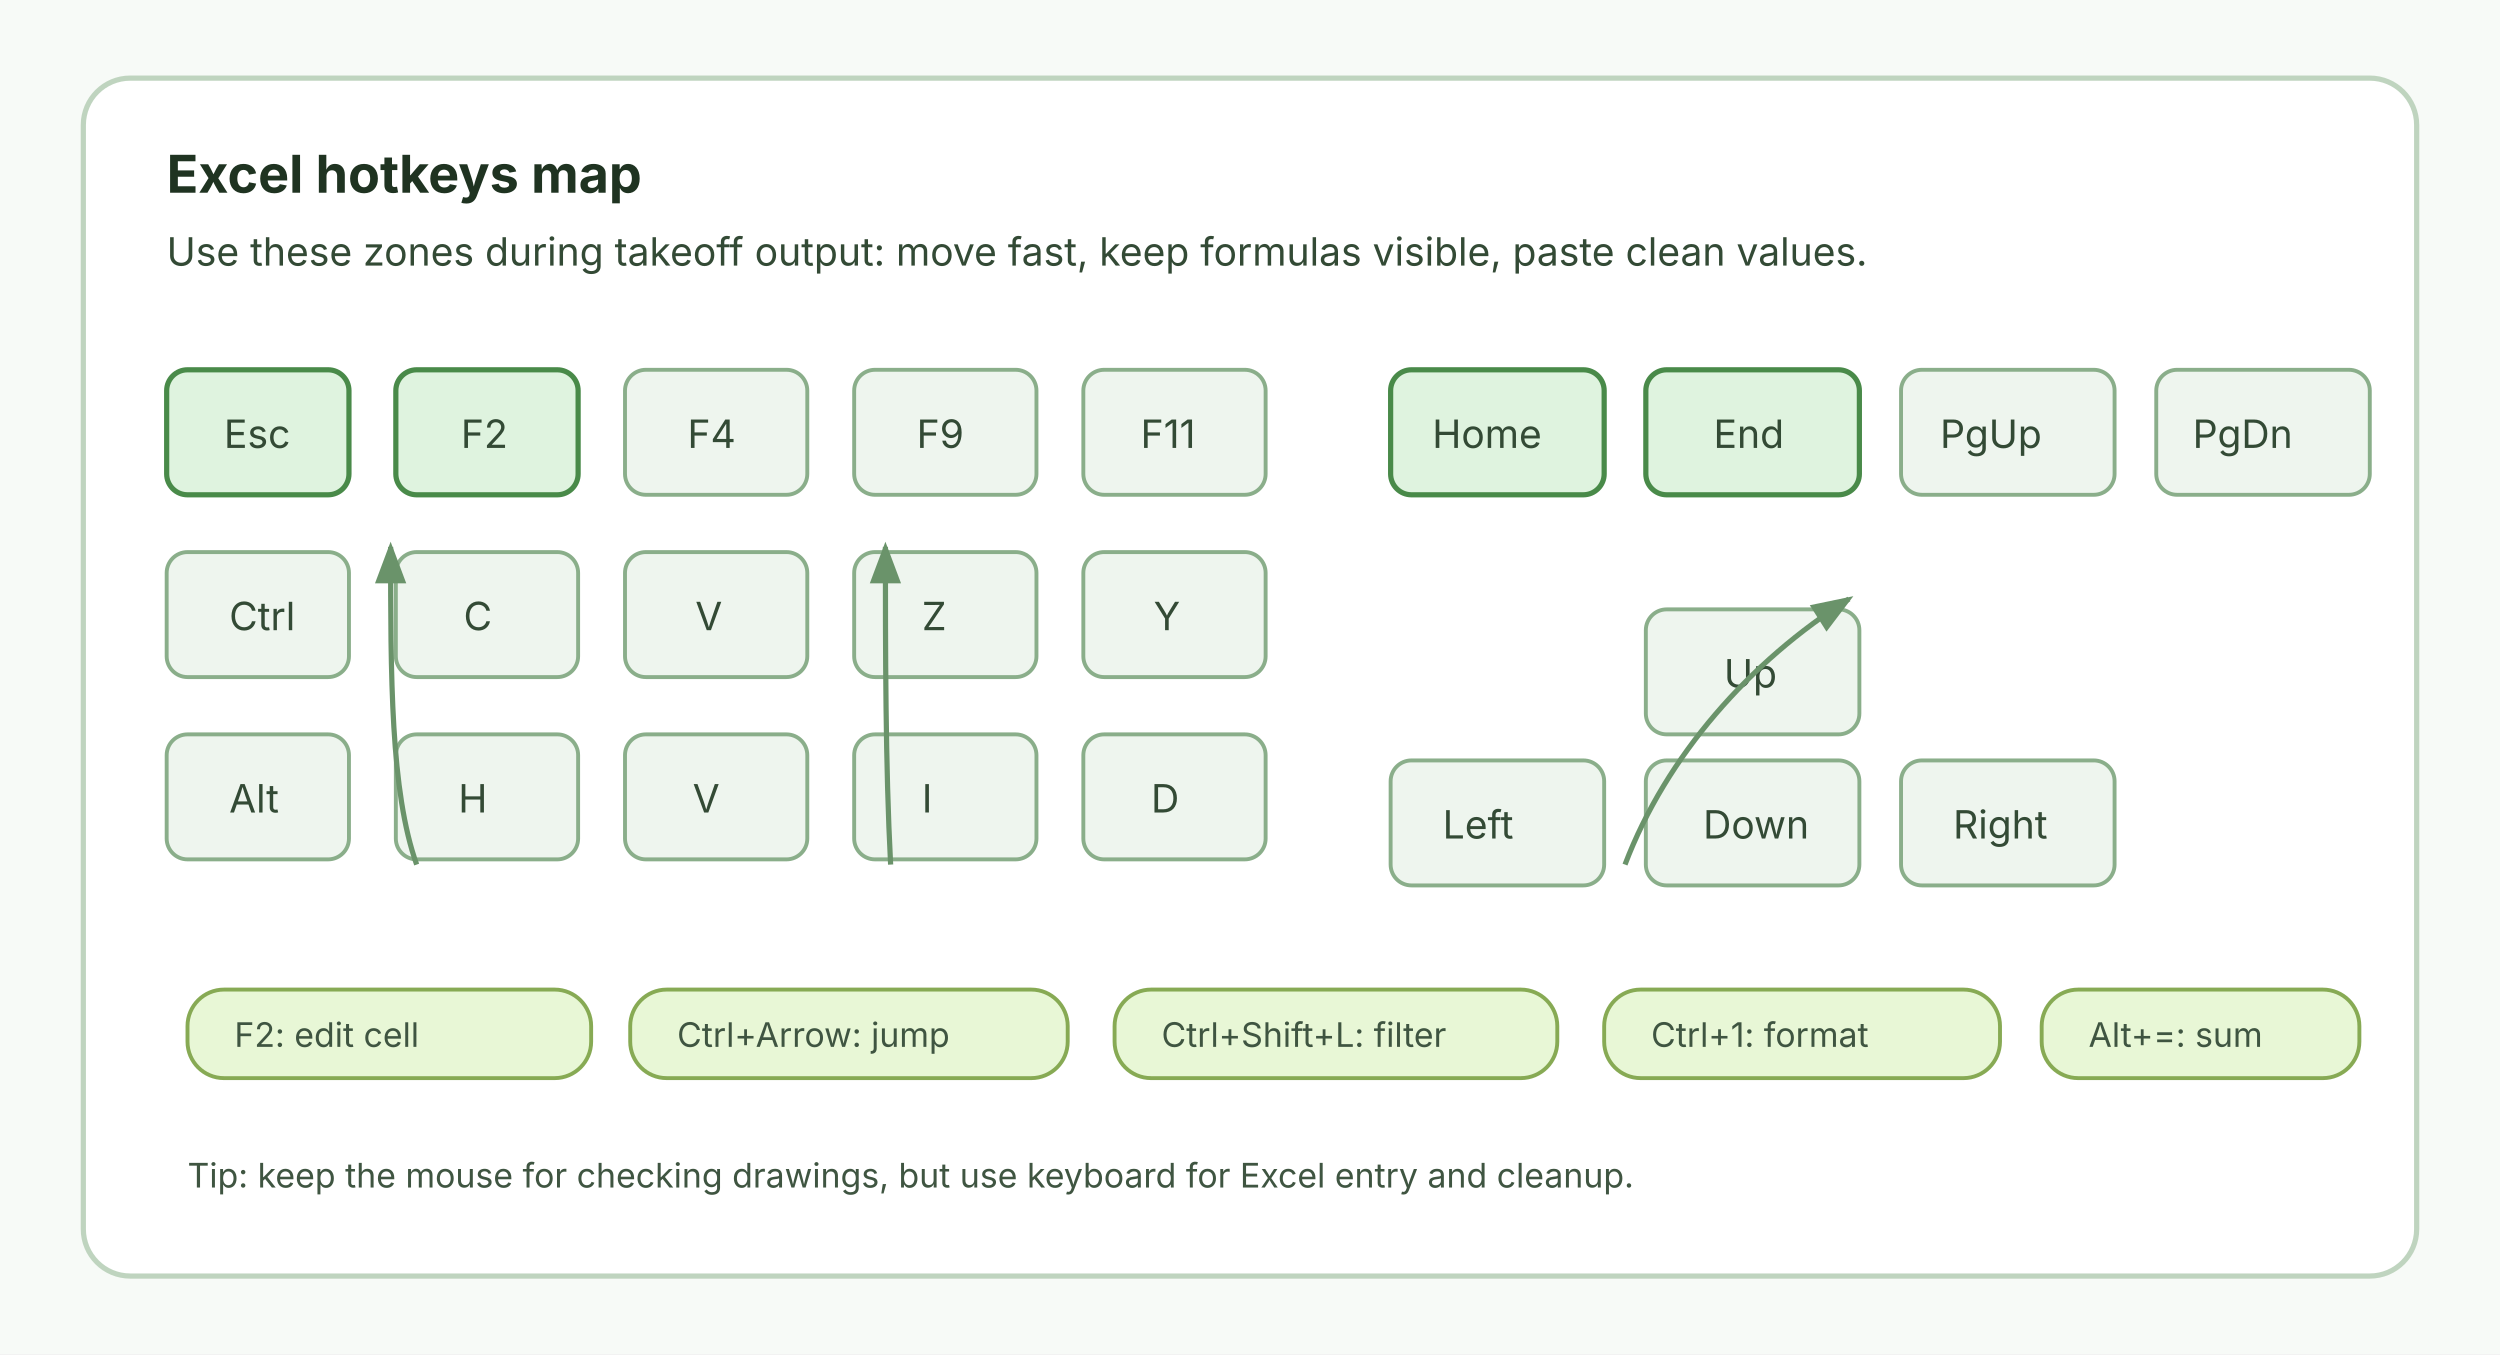
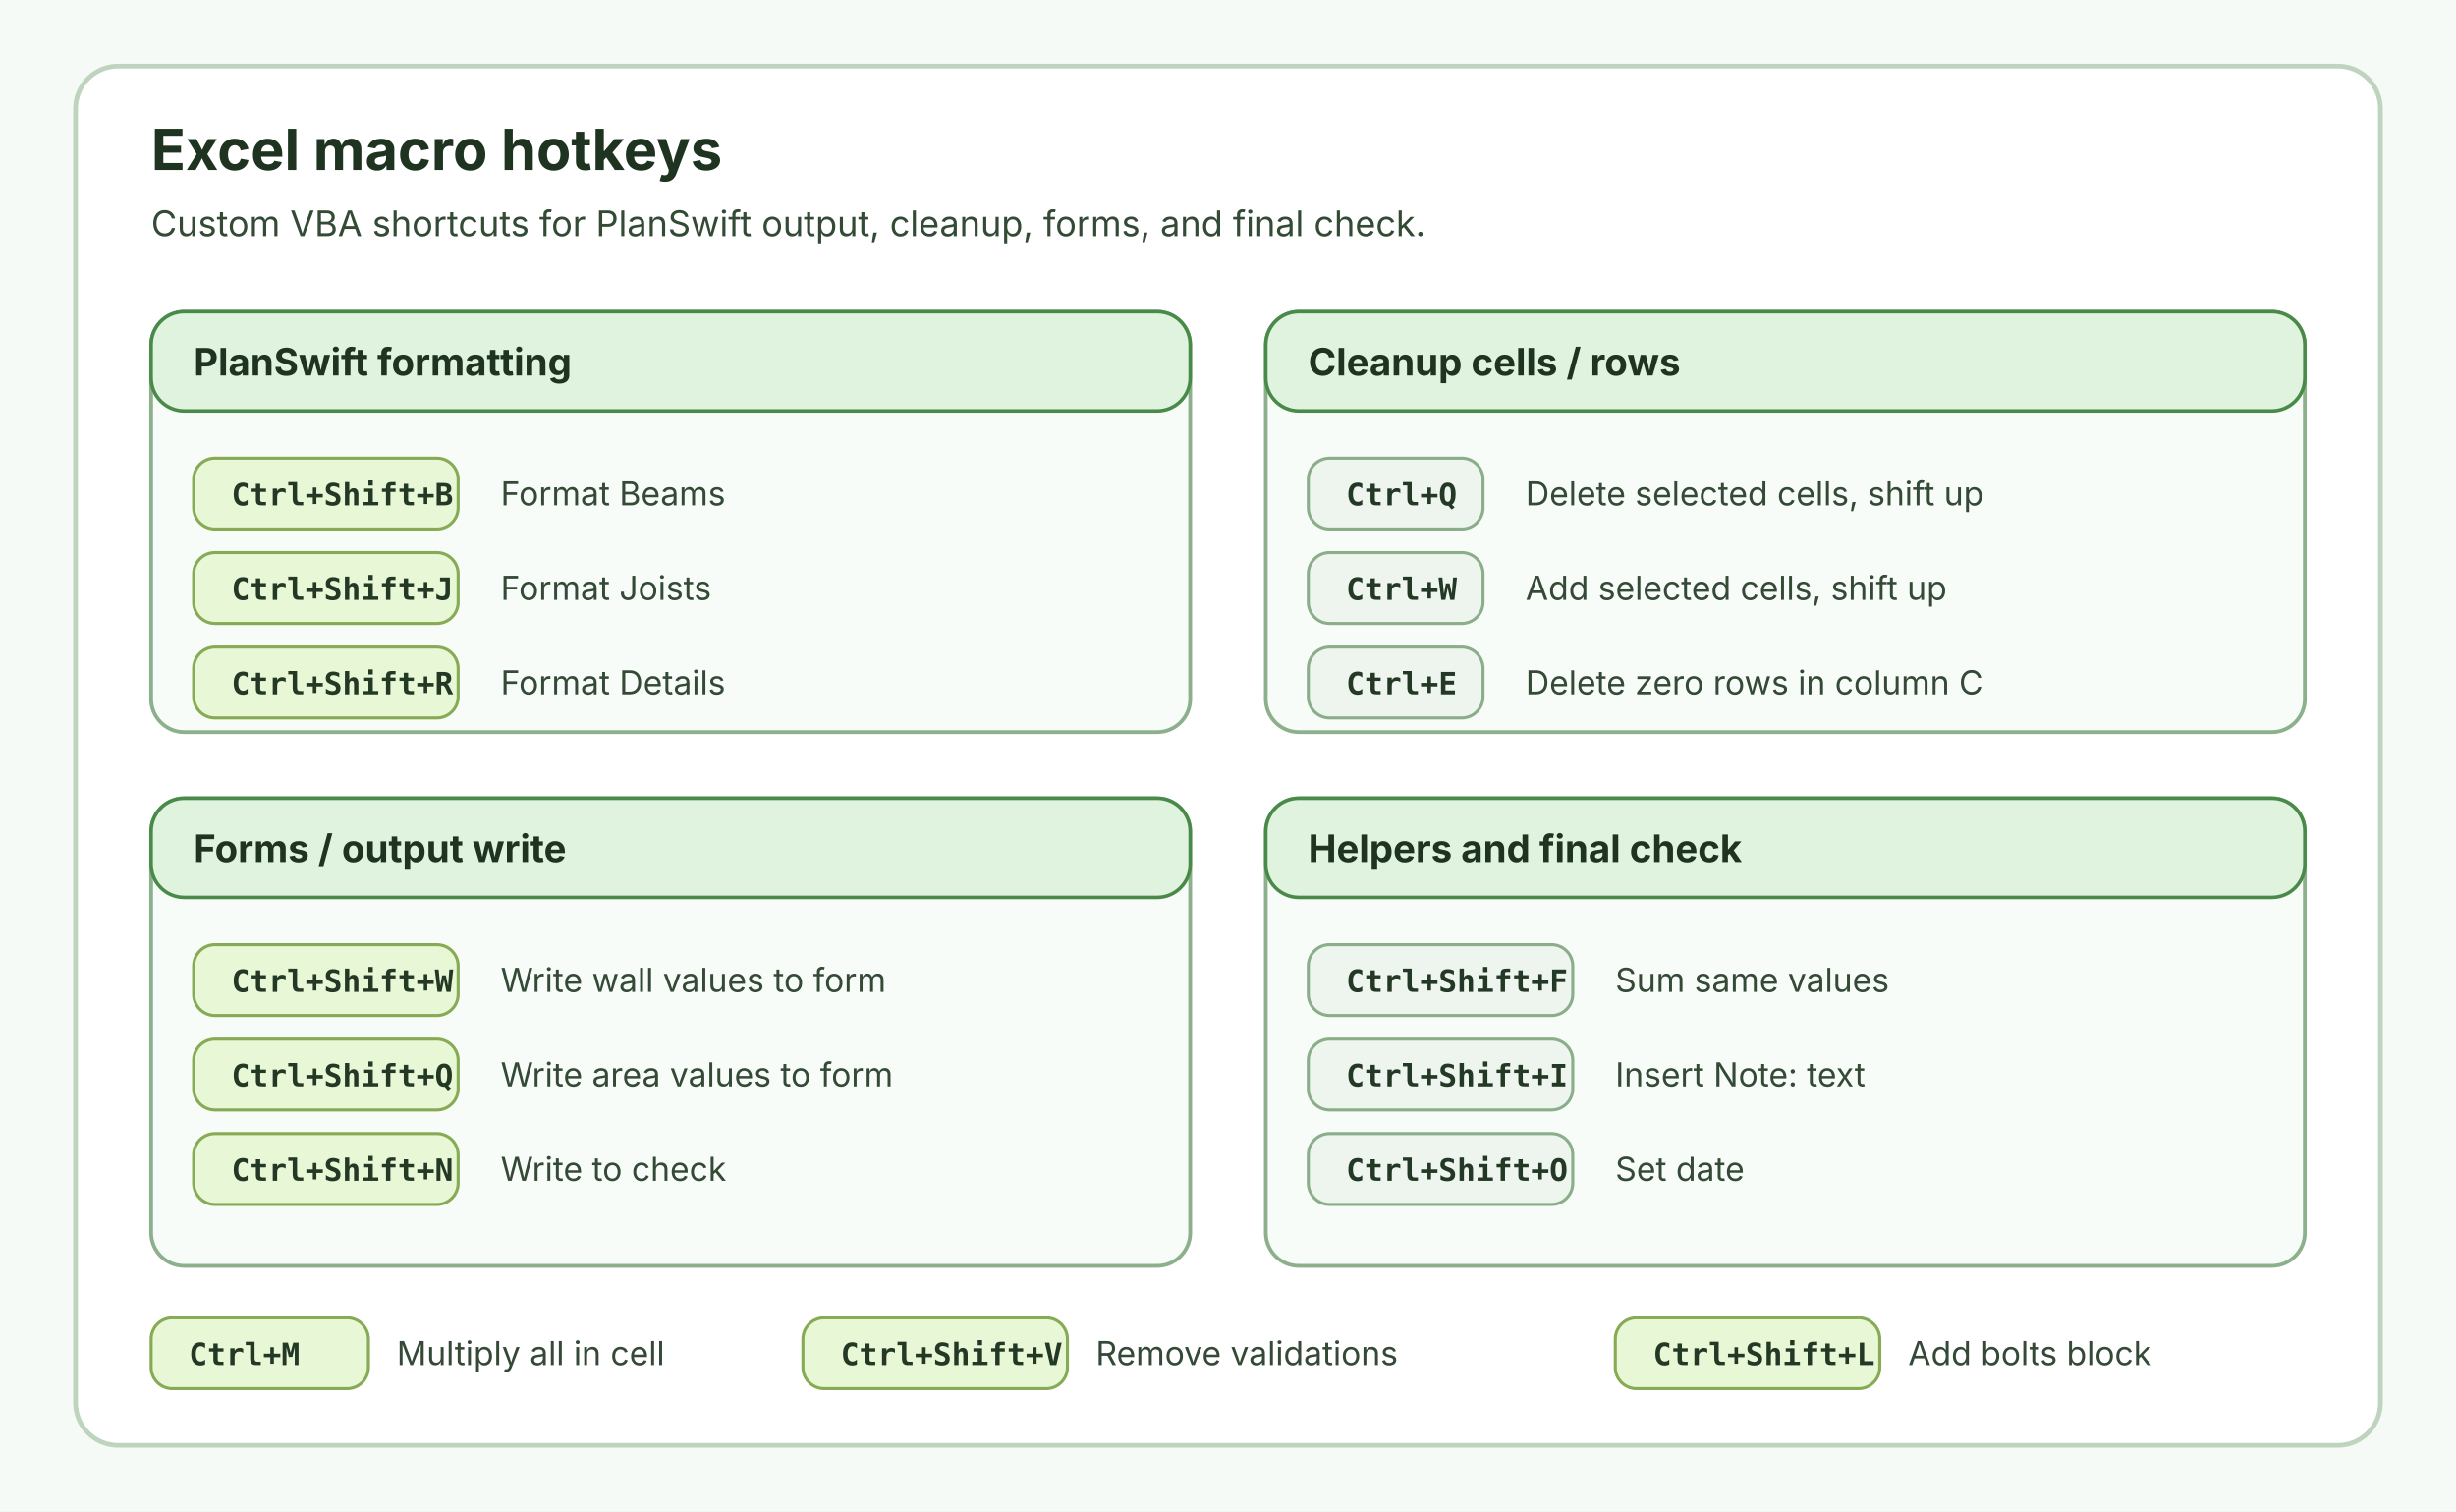
- <svg xmlns="http://www.w3.org/2000/svg" width="960" height="520" viewBox="0 0 960 520" role="img" aria-labelledby="title desc">
+ <svg xmlns="http://www.w3.org/2000/svg" width="1040" height="640" viewBox="0 0 1040 640" role="img" aria-labelledby="title desc">
  <defs>
    <style>
-       .bg { fill: #f7faf7; }
+       .bg { fill: #f6faf6; }
      .panel { fill: #ffffff; stroke: #bfd4bf; stroke-width: 2; }
-       .key { fill: #eef5ee; stroke: #8aae8a; stroke-width: 1.5; rx: 8; }
-       .key-strong { fill: #dff3df; stroke: #498a49; stroke-width: 2; rx: 8; }
-       .label { fill: #1f3321; font-family: Inter, Arial, sans-serif; font-size: 20px; font-weight: 700; }
-       .small { fill: #334a35; font-family: Inter, Arial, sans-serif; font-size: 15px; }
-       .tiny { fill: #3f5541; font-family: Inter, Arial, sans-serif; font-size: 13px; }
-       .chip { fill: #e8f7d6; stroke: #87aa54; stroke-width: 1.5; rx: 14; }
-       .line { stroke: #6a936a; stroke-width: 2; fill: none; marker-end: url(#arrow); }
+       .group { fill: #f8fcf8; stroke: #8caf8c; stroke-width: 1.6; }
+       .head { fill: #dff3df; stroke: #498a49; stroke-width: 1.5; }
+       .title { fill: #1f3321; font-family: Inter, Arial, sans-serif; font-size: 24px; font-weight: 700; }
+       .subtitle { fill: #334a35; font-family: Inter, Arial, sans-serif; font-size: 15px; }
+       .label { fill: #1f3321; font-family: Inter, Arial, sans-serif; font-size: 16px; font-weight: 700; }
+       .text { fill: #344936; font-family: Inter, Arial, sans-serif; font-size: 14px; }
+       .key { fill: #e8f7d6; stroke: #87aa54; stroke-width: 1.3; rx: 9; }
+       .key2 { fill: #eef5ee; stroke: #8aae8a; stroke-width: 1.3; rx: 9; }
+       .kbd { fill: #243925; font-family: JetBrains Mono, Consolas, monospace; font-size: 13px; font-weight: 700; }
    </style>
-     <marker id="arrow" markerWidth="10" markerHeight="10" refX="7" refY="3" orient="auto" markerUnits="strokeWidth">
-       <path d="M0,0 L0,6 L8,3 z" fill="#6a936a" />
-     </marker>
  </defs>
-   <rect class="bg" width="960" height="520" />
-   <rect class="panel" x="32" y="30" width="896" height="460" rx="18" />
-   <text class="label" x="64" y="74">Excel hotkeys map</text>
-   <text class="small" x="64" y="102">Use these zones during takeoff output: move fast, keep formulas visible, paste clean values.</text>
-   <g transform="translate(64 142)">
-     <rect class="key-strong" x="0" y="0" width="70" height="48" />
-     <text class="small" x="22" y="30">Esc</text>
-     <rect class="key-strong" x="88" y="0" width="70" height="48" />
-     <text class="small" x="113" y="30">F2</text>
-     <rect class="key" x="176" y="0" width="70" height="48" />
-     <text class="small" x="200" y="30">F4</text>
-     <rect class="key" x="264" y="0" width="70" height="48" />
-     <text class="small" x="288" y="30">F9</text>
-     <rect class="key" x="352" y="0" width="70" height="48" />
-     <text class="small" x="374" y="30">F11</text>
-     <rect class="key" x="0" y="70" width="70" height="48" />
-     <text class="small" x="24" y="100">Ctrl</text>
-     <rect class="key" x="88" y="70" width="70" height="48" />
-     <text class="small" x="114" y="100">C</text>
-     <rect class="key" x="176" y="70" width="70" height="48" />
-     <text class="small" x="203" y="100">V</text>
-     <rect class="key" x="264" y="70" width="70" height="48" />
-     <text class="small" x="290" y="100">Z</text>
-     <rect class="key" x="352" y="70" width="70" height="48" />
-     <text class="small" x="379" y="100">Y</text>
-     <rect class="key" x="0" y="140" width="70" height="48" />
-     <text class="small" x="24" y="170">Alt</text>
-     <rect class="key" x="88" y="140" width="70" height="48" />
-     <text class="small" x="112" y="170">H</text>
-     <rect class="key" x="176" y="140" width="70" height="48" />
-     <text class="small" x="202" y="170">V</text>
-     <rect class="key" x="264" y="140" width="70" height="48" />
-     <text class="small" x="290" y="170">I</text>
-     <rect class="key" x="352" y="140" width="70" height="48" />
-     <text class="small" x="378" y="170">D</text>
-     <rect class="key-strong" x="470" y="0" width="82" height="48" />
-     <text class="small" x="486" y="30">Home</text>
-     <rect class="key-strong" x="568" y="0" width="82" height="48" />
-     <text class="small" x="594" y="30">End</text>
-     <rect class="key" x="666" y="0" width="82" height="48" />
-     <text class="small" x="681" y="30">PgUp</text>
-     <rect class="key" x="764" y="0" width="82" height="48" />
-     <text class="small" x="778" y="30">PgDn</text>
-     <rect class="key" x="568" y="92" width="82" height="48" />
-     <text class="small" x="598" y="122">Up</text>
-     <rect class="key" x="470" y="150" width="82" height="48" />
-     <text class="small" x="490" y="180">Left</text>
-     <rect class="key" x="568" y="150" width="82" height="48" />
-     <text class="small" x="590" y="180">Down</text>
-     <rect class="key" x="666" y="150" width="82" height="48" />
-     <text class="small" x="686" y="180">Right</text>
+   <rect class="bg" width="1040" height="640" />
+   <rect class="panel" x="32" y="28" width="976" height="584" rx="18" />
+   <text class="title" x="64" y="72">Excel macro hotkeys</text>
+   <text class="subtitle" x="64" y="100">Custom VBA shortcuts for PlanSwift output, cleanup, forms, and final check.</text>
+   <g transform="translate(64 132)">
+     <rect class="group" x="0" y="0" width="440" height="178" rx="14" />
+     <rect class="head" x="0" y="0" width="440" height="42" rx="14" />
+     <text class="label" x="18" y="27">PlanSwift formatting</text>
+     <rect class="key" x="18" y="62" width="112" height="30" />
+     <text class="kbd" x="34" y="82">Ctrl+Shift+B</text>
+     <text class="text" x="148" y="82">Format Beams</text>
+     <rect class="key" x="18" y="102" width="112" height="30" />
+     <text class="kbd" x="34" y="122">Ctrl+Shift+J</text>
+     <text class="text" x="148" y="122">Format Joists</text>
+     <rect class="key" x="18" y="142" width="112" height="30" />
+     <text class="kbd" x="34" y="162">Ctrl+Shift+R</text>
+     <text class="text" x="148" y="162">Format Details</text>
  </g>
-   <g transform="translate(72 380)">
-     <rect class="chip" x="0" y="0" width="155" height="34" />
-     <text class="tiny" x="18" y="22">F2: edit cell</text>
-     <rect class="chip" x="170" y="0" width="168" height="34" />
-     <text class="tiny" x="188" y="22">Ctrl+Arrow: jump</text>
-     <rect class="chip" x="356" y="0" width="170" height="34" />
-     <text class="tiny" x="374" y="22">Ctrl+Shift+L: filter</text>
-     <rect class="chip" x="544" y="0" width="152" height="34" />
-     <text class="tiny" x="562" y="22">Ctrl+1: format</text>
-     <rect class="chip" x="712" y="0" width="122" height="34" />
-     <text class="tiny" x="730" y="22">Alt+=: sum</text>
+   <g transform="translate(536 132)">
+     <rect class="group" x="0" y="0" width="440" height="178" rx="14" />
+     <rect class="head" x="0" y="0" width="440" height="42" rx="14" />
+     <text class="label" x="18" y="27">Cleanup cells / rows</text>
+     <rect class="key2" x="18" y="62" width="74" height="30" />
+     <text class="kbd" x="34" y="82">Ctrl+Q</text>
+     <text class="text" x="110" y="82">Delete selected cells, shift up</text>
+     <rect class="key2" x="18" y="102" width="74" height="30" />
+     <text class="kbd" x="34" y="122">Ctrl+W</text>
+     <text class="text" x="110" y="122">Add selected cells, shift up</text>
+     <rect class="key2" x="18" y="142" width="74" height="30" />
+     <text class="kbd" x="34" y="162">Ctrl+E</text>
+     <text class="text" x="110" y="162">Delete zero rows in column C</text>
  </g>
-   <path class="line" d="M160 332 C150 304, 150 260, 150 210" />
-   <path class="line" d="M342 332 C340 294, 340 250, 340 210" />
-   <path class="line" d="M624 332 C640 290, 672 254, 710 230" />
-   <text class="tiny" x="72" y="456">Tip: keep the mouse for checking drawings, but use keyboard for Excel entry and cleanup.</text>
+   <g transform="translate(64 338)">
+     <rect class="group" x="0" y="0" width="440" height="198" rx="14" />
+     <rect class="head" x="0" y="0" width="440" height="42" rx="14" />
+     <text class="label" x="18" y="27">Forms / output write</text>
+     <rect class="key" x="18" y="62" width="112" height="30" />
+     <text class="kbd" x="34" y="82">Ctrl+Shift+W</text>
+     <text class="text" x="148" y="82">Write wall values to form</text>
+     <rect class="key" x="18" y="102" width="112" height="30" />
+     <text class="kbd" x="34" y="122">Ctrl+Shift+Q</text>
+     <text class="text" x="148" y="122">Write area values to form</text>
+     <rect class="key" x="18" y="142" width="112" height="30" />
+     <text class="kbd" x="34" y="162">Ctrl+Shift+N</text>
+     <text class="text" x="148" y="162">Write to check</text>
+   </g>
+   <g transform="translate(536 338)">
+     <rect class="group" x="0" y="0" width="440" height="198" rx="14" />
+     <rect class="head" x="0" y="0" width="440" height="42" rx="14" />
+     <text class="label" x="18" y="27">Helpers and final check</text>
+     <rect class="key2" x="18" y="62" width="112" height="30" />
+     <text class="kbd" x="34" y="82">Ctrl+Shift+F</text>
+     <text class="text" x="148" y="82">Sum same values</text>
+     <rect class="key2" x="18" y="102" width="112" height="30" />
+     <text class="kbd" x="34" y="122">Ctrl+Shift+I</text>
+     <text class="text" x="148" y="122">Insert Note: text</text>
+     <rect class="key2" x="18" y="142" width="112" height="30" />
+     <text class="kbd" x="34" y="162">Ctrl+Shift+O</text>
+     <text class="text" x="148" y="162">Set date</text>
+   </g>
+   <g transform="translate(64 558)">
+     <rect class="key" x="0" y="0" width="92" height="30" />
+     <text class="kbd" x="16" y="20">Ctrl+M</text>
+     <text class="text" x="104" y="20">Multiply all in cell</text>
+     <rect class="key" x="276" y="0" width="112" height="30" />
+     <text class="kbd" x="292" y="20">Ctrl+Shift+V</text>
+     <text class="text" x="400" y="20">Remove validations</text>
+     <rect class="key" x="620" y="0" width="112" height="30" />
+     <text class="kbd" x="636" y="20">Ctrl+Shift+L</text>
+     <text class="text" x="744" y="20">Add bolts block</text>
+   </g>
</svg>
